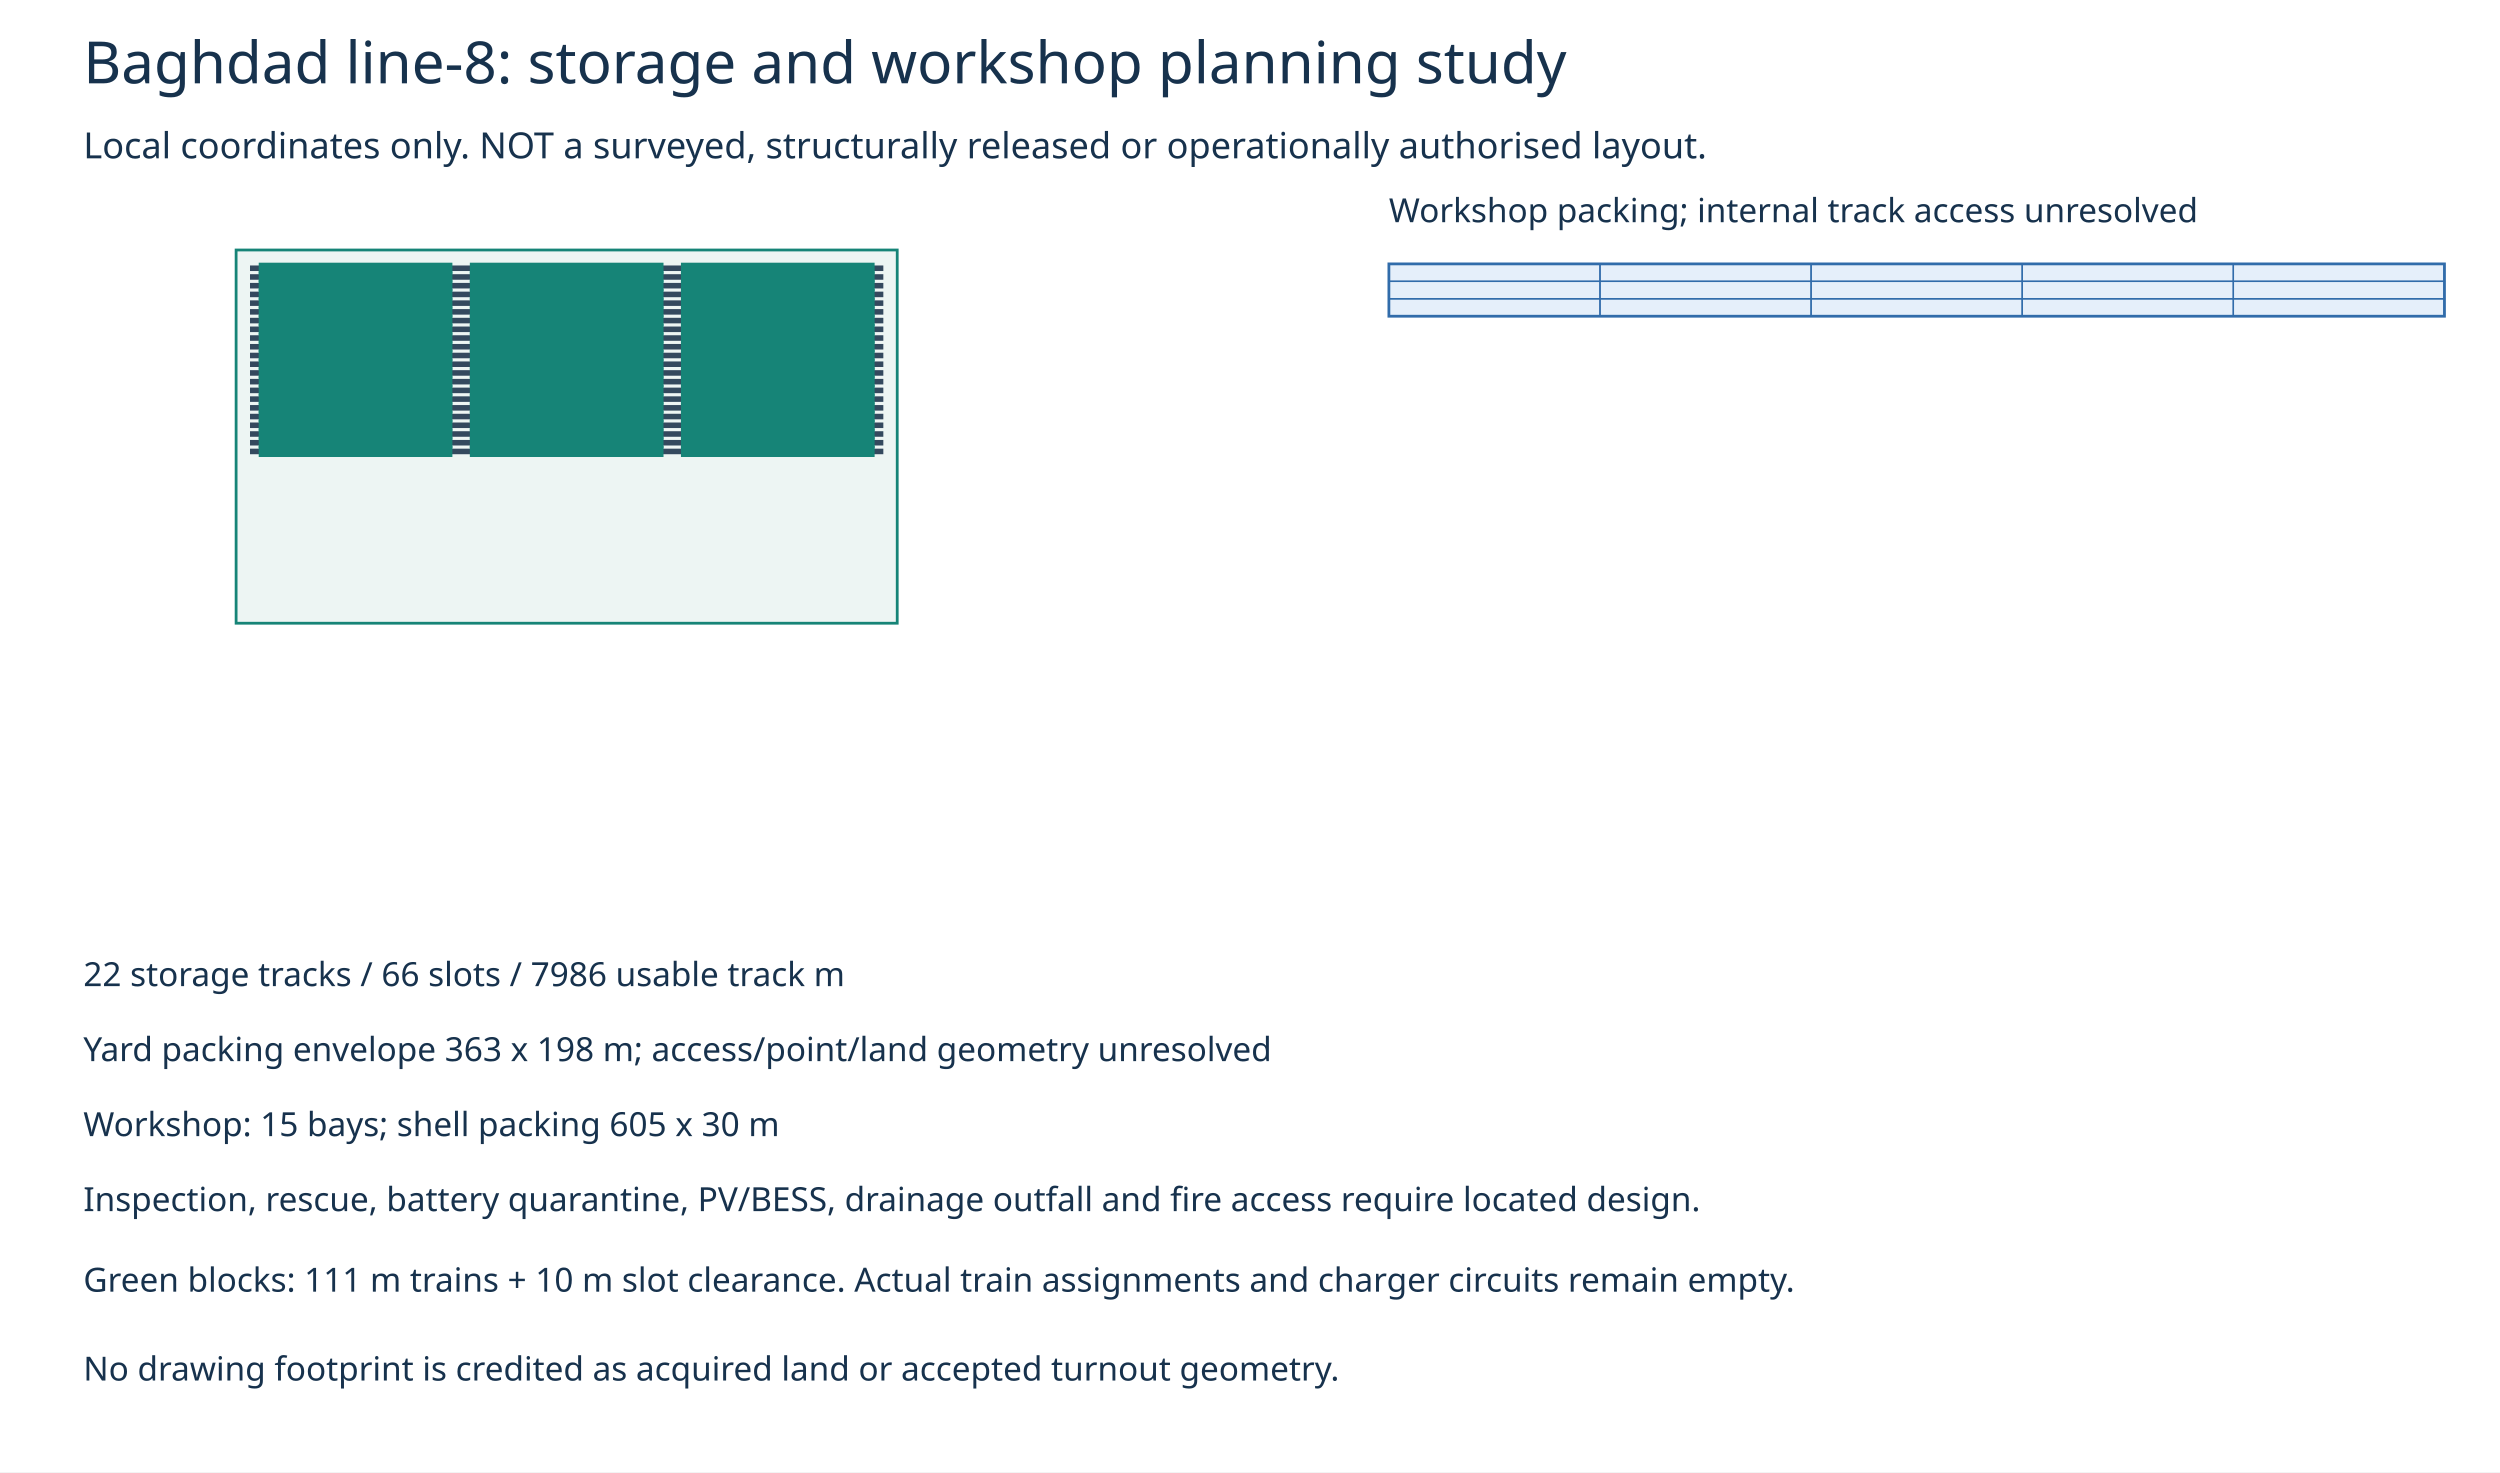
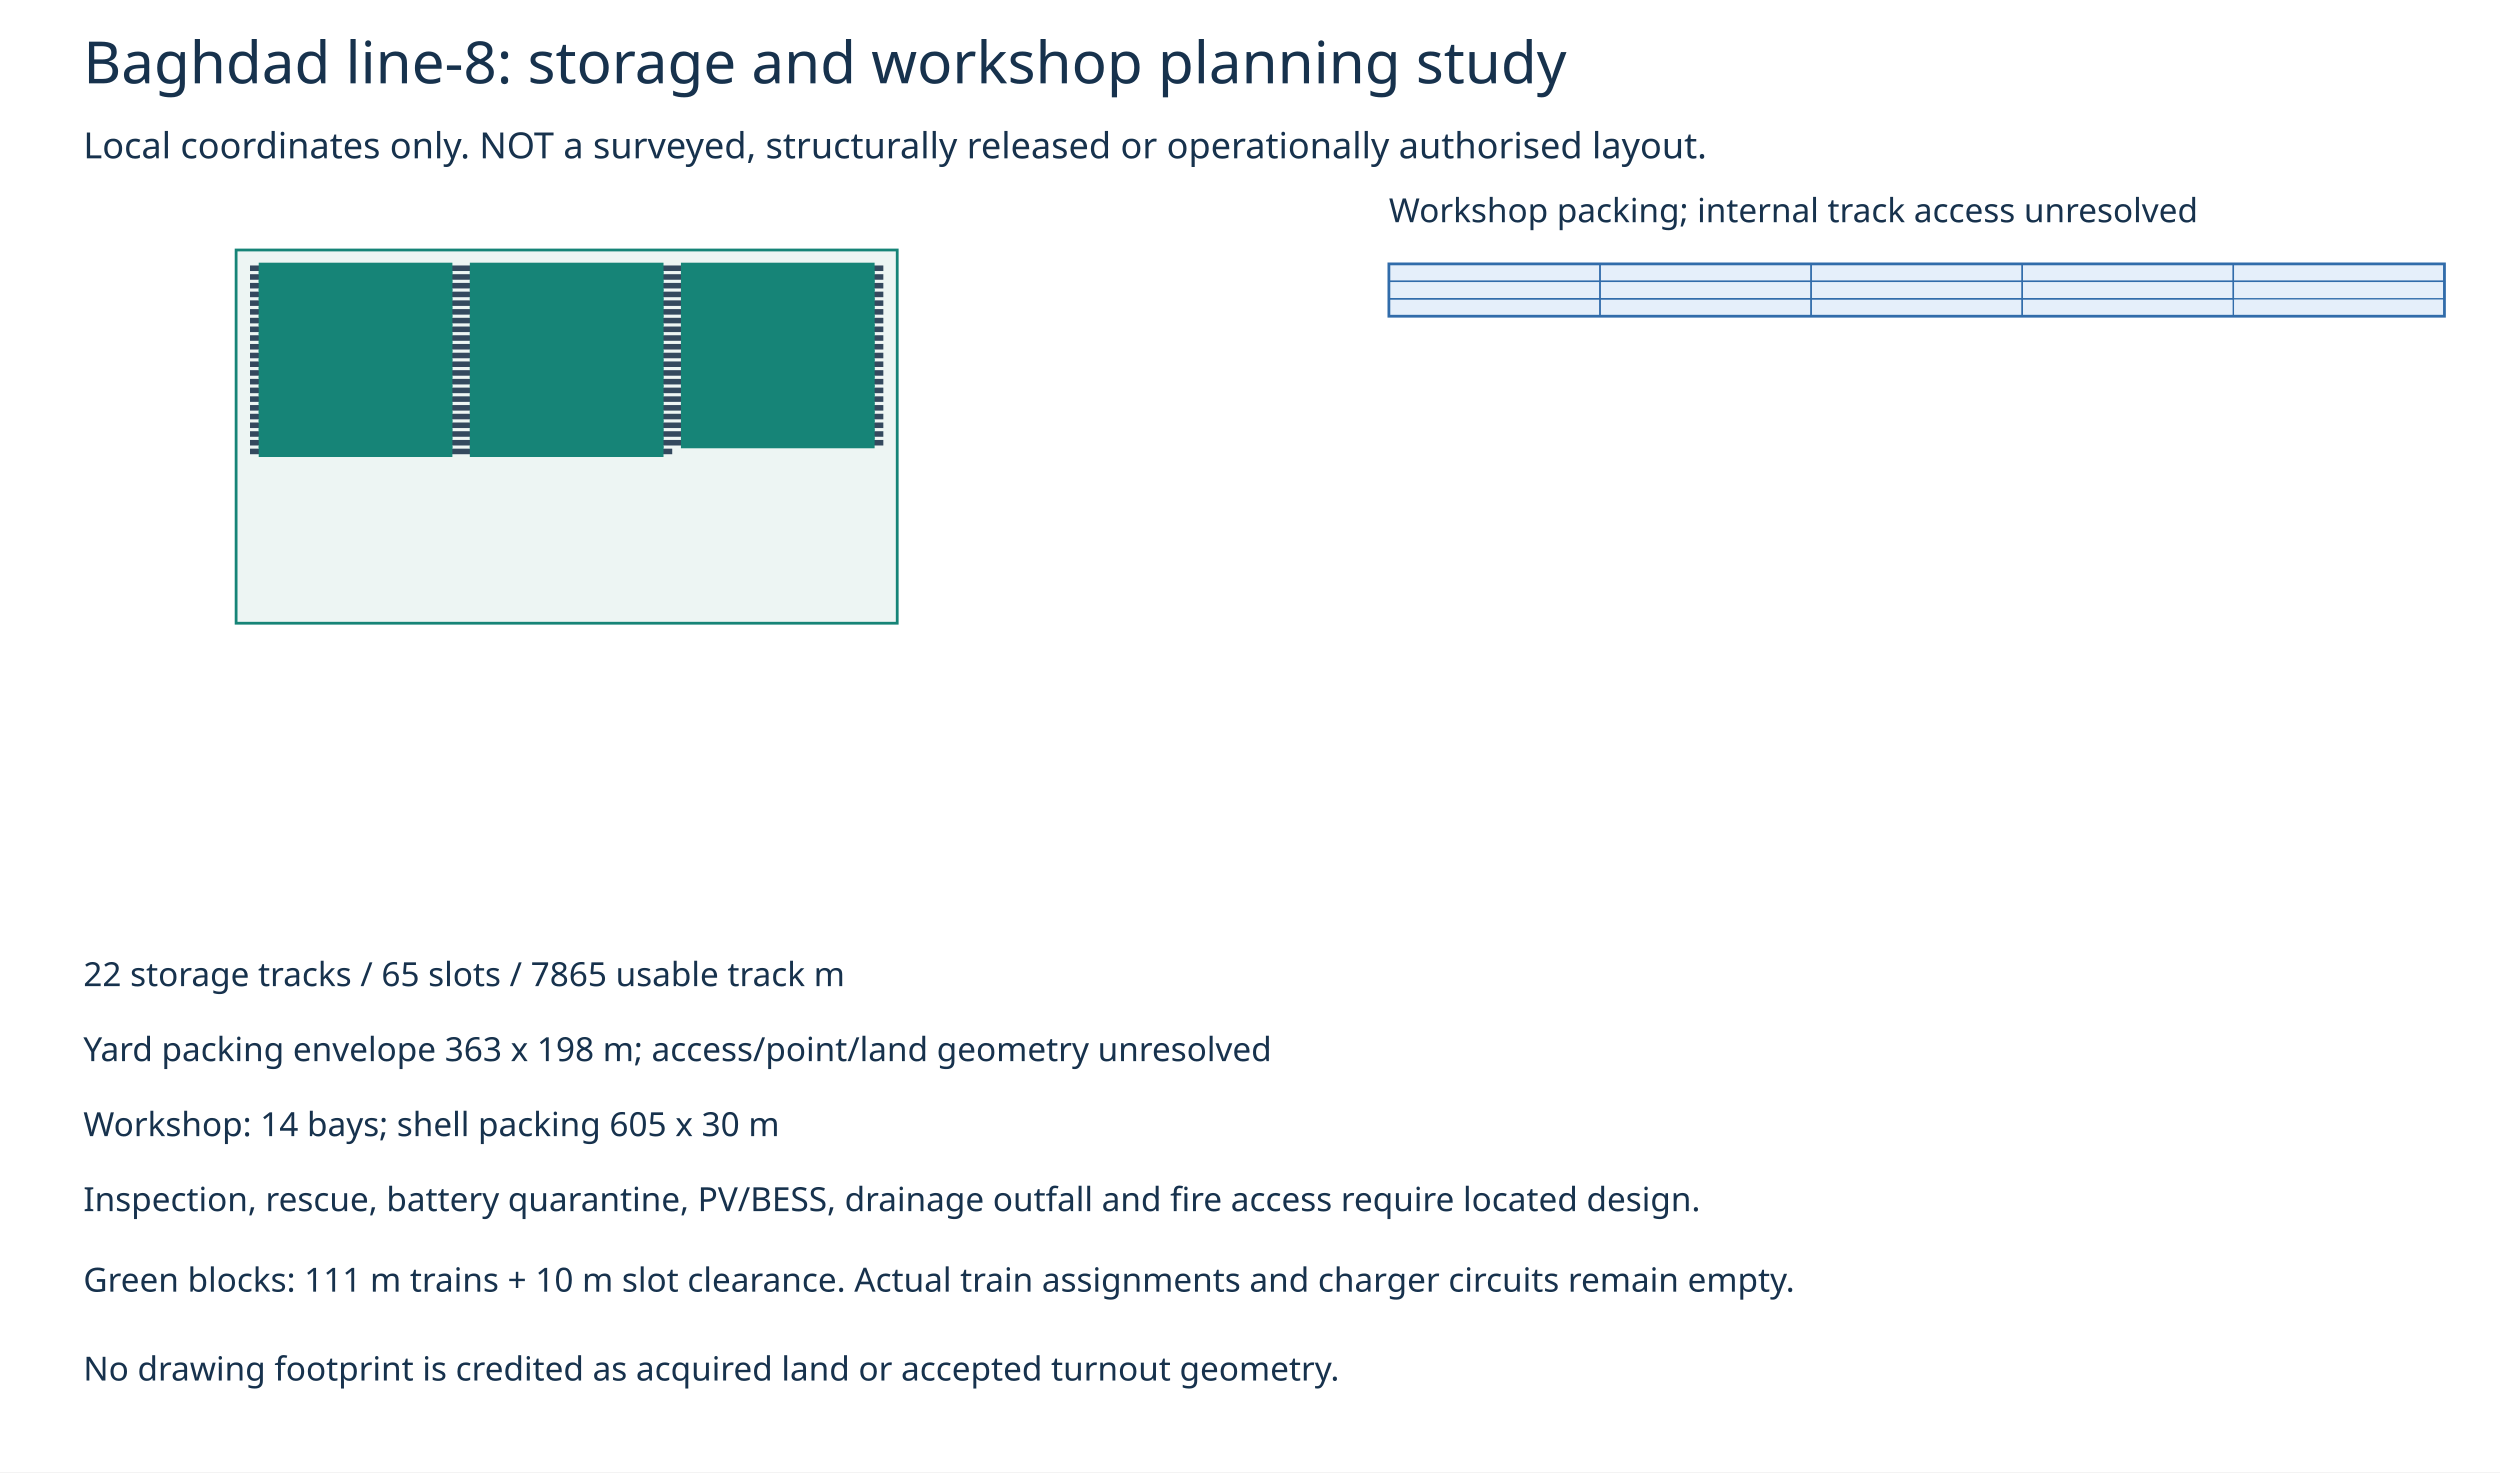
<svg xmlns="http://www.w3.org/2000/svg" width="900" height="530" viewBox="0 0 900 530">
  <rect width="900" height="530" fill="white" />
  <g font-family="sans-serif" fill="#17324d">
    <text x="30" y="30" font-size="21">Baghdad line-8: storage and workshop planning study</text>
    <text x="30" y="57" font-size="13">Local coordinates only. NOT a surveyed, structurally released or operationally authorised layout.</text>
    <rect x="85" y="90" width="238.00" height="134.36" fill="#edf5f3" stroke="#168477" />
    <path d="M90 96.57 H318.00" stroke="#34495e" stroke-width="2" />
    <rect x="93.14" y="94.57" width="69.72" height="4" fill="#168477" />
    <rect x="169.14" y="94.57" width="69.72" height="4" fill="#168477" />
    <rect x="245.14" y="94.57" width="69.72" height="4" fill="#168477" />
    <path d="M90 99.71 H318.00" stroke="#34495e" stroke-width="2" />
    <rect x="93.14" y="97.71" width="69.72" height="4" fill="#168477" />
    <rect x="169.14" y="97.71" width="69.72" height="4" fill="#168477" />
    <rect x="245.14" y="97.71" width="69.72" height="4" fill="#168477" />
    <path d="M90 102.85 H318.00" stroke="#34495e" stroke-width="2" />
    <rect x="93.14" y="100.85" width="69.72" height="4" fill="#168477" />
    <rect x="169.14" y="100.85" width="69.72" height="4" fill="#168477" />
    <rect x="245.14" y="100.85" width="69.72" height="4" fill="#168477" />
    <path d="M90 105.99 H318.00" stroke="#34495e" stroke-width="2" />
    <rect x="93.14" y="103.99" width="69.72" height="4" fill="#168477" />
    <rect x="169.14" y="103.99" width="69.72" height="4" fill="#168477" />
    <rect x="245.14" y="103.99" width="69.72" height="4" fill="#168477" />
    <path d="M90 109.13 H318.00" stroke="#34495e" stroke-width="2" />
    <rect x="93.14" y="107.13" width="69.72" height="4" fill="#168477" />
    <rect x="169.14" y="107.13" width="69.72" height="4" fill="#168477" />
    <rect x="245.14" y="107.13" width="69.72" height="4" fill="#168477" />
    <path d="M90 112.27 H318.00" stroke="#34495e" stroke-width="2" />
    <rect x="93.14" y="110.27" width="69.72" height="4" fill="#168477" />
    <rect x="169.14" y="110.27" width="69.72" height="4" fill="#168477" />
    <rect x="245.14" y="110.27" width="69.72" height="4" fill="#168477" />
    <path d="M90 115.41 H318.00" stroke="#34495e" stroke-width="2" />
    <rect x="93.14" y="113.41" width="69.72" height="4" fill="#168477" />
    <rect x="169.14" y="113.41" width="69.72" height="4" fill="#168477" />
    <rect x="245.14" y="113.41" width="69.72" height="4" fill="#168477" />
    <path d="M90 118.55 H318.00" stroke="#34495e" stroke-width="2" />
    <rect x="93.14" y="116.55" width="69.72" height="4" fill="#168477" />
    <rect x="169.14" y="116.55" width="69.72" height="4" fill="#168477" />
    <rect x="245.14" y="116.55" width="69.72" height="4" fill="#168477" />
    <path d="M90 121.69 H318.00" stroke="#34495e" stroke-width="2" />
    <rect x="93.14" y="119.69" width="69.72" height="4" fill="#168477" />
    <rect x="169.14" y="119.69" width="69.72" height="4" fill="#168477" />
    <rect x="245.14" y="119.69" width="69.72" height="4" fill="#168477" />
    <path d="M90 124.83 H318.00" stroke="#34495e" stroke-width="2" />
    <rect x="93.14" y="122.83" width="69.72" height="4" fill="#168477" />
    <rect x="169.14" y="122.83" width="69.72" height="4" fill="#168477" />
    <rect x="245.14" y="122.83" width="69.72" height="4" fill="#168477" />
    <path d="M90 127.98 H318.00" stroke="#34495e" stroke-width="2" />
    <rect x="93.14" y="125.98" width="69.72" height="4" fill="#168477" />
    <rect x="169.14" y="125.98" width="69.72" height="4" fill="#168477" />
    <rect x="245.14" y="125.98" width="69.72" height="4" fill="#168477" />
    <path d="M90 131.12 H318.00" stroke="#34495e" stroke-width="2" />
    <rect x="93.14" y="129.12" width="69.72" height="4" fill="#168477" />
    <rect x="169.14" y="129.12" width="69.72" height="4" fill="#168477" />
    <rect x="245.14" y="129.12" width="69.72" height="4" fill="#168477" />
    <path d="M90 134.26 H318.00" stroke="#34495e" stroke-width="2" />
    <rect x="93.14" y="132.26" width="69.72" height="4" fill="#168477" />
    <rect x="169.14" y="132.26" width="69.72" height="4" fill="#168477" />
    <rect x="245.14" y="132.26" width="69.72" height="4" fill="#168477" />
    <path d="M90 137.40 H318.00" stroke="#34495e" stroke-width="2" />
    <rect x="93.14" y="135.40" width="69.72" height="4" fill="#168477" />
    <rect x="169.14" y="135.40" width="69.72" height="4" fill="#168477" />
    <rect x="245.14" y="135.40" width="69.72" height="4" fill="#168477" />
    <path d="M90 140.54 H318.00" stroke="#34495e" stroke-width="2" />
    <rect x="93.14" y="138.54" width="69.72" height="4" fill="#168477" />
    <rect x="169.14" y="138.54" width="69.72" height="4" fill="#168477" />
    <rect x="245.14" y="138.54" width="69.72" height="4" fill="#168477" />
    <path d="M90 143.68 H318.00" stroke="#34495e" stroke-width="2" />
    <rect x="93.14" y="141.68" width="69.72" height="4" fill="#168477" />
    <rect x="169.14" y="141.68" width="69.72" height="4" fill="#168477" />
    <rect x="245.14" y="141.68" width="69.72" height="4" fill="#168477" />
    <path d="M90 146.82 H318.00" stroke="#34495e" stroke-width="2" />
    <rect x="93.14" y="144.82" width="69.72" height="4" fill="#168477" />
    <rect x="169.14" y="144.82" width="69.72" height="4" fill="#168477" />
    <rect x="245.14" y="144.82" width="69.72" height="4" fill="#168477" />
    <path d="M90 149.96 H318.00" stroke="#34495e" stroke-width="2" />
    <rect x="93.14" y="147.96" width="69.72" height="4" fill="#168477" />
    <rect x="169.14" y="147.96" width="69.72" height="4" fill="#168477" />
    <rect x="245.14" y="147.96" width="69.72" height="4" fill="#168477" />
    <path d="M90 153.10 H318.00" stroke="#34495e" stroke-width="2" />
    <rect x="93.14" y="151.10" width="69.72" height="4" fill="#168477" />
    <rect x="169.14" y="151.10" width="69.72" height="4" fill="#168477" />
    <rect x="245.14" y="151.10" width="69.72" height="4" fill="#168477" />
    <path d="M90 156.24 H318.00" stroke="#34495e" stroke-width="2" />
    <rect x="93.14" y="154.24" width="69.72" height="4" fill="#168477" />
    <rect x="169.14" y="154.24" width="69.72" height="4" fill="#168477" />
    <rect x="245.14" y="154.24" width="69.72" height="4" fill="#168477" />
    <path d="M90 159.38 H318.00" stroke="#34495e" stroke-width="2" />
    <rect x="93.14" y="157.38" width="69.72" height="4" fill="#168477" />
    <rect x="169.14" y="157.38" width="69.72" height="4" fill="#168477" />
    <rect x="245.14" y="157.38" width="69.72" height="4" fill="#168477" />
-     <path d="M90 162.52 H318.00" stroke="#34495e" stroke-width="2" />
+     <path d="M90 162.52 H242.00" stroke="#34495e" stroke-width="2" />
    <rect x="93.14" y="160.52" width="69.72" height="4" fill="#168477" />
    <rect x="169.14" y="160.52" width="69.72" height="4" fill="#168477" />
-     <rect x="245.14" y="160.52" width="69.72" height="4" fill="#168477" />
    <rect x="500" y="95" width="380.00" height="18.84" fill="#e5effa" stroke="#316caa" />
    <rect x="500.00" y="95.00" width="76.00" height="6.28" fill="none" stroke="#316caa" stroke-width="0.5" />
    <rect x="576.00" y="95.00" width="76.00" height="6.28" fill="none" stroke="#316caa" stroke-width="0.5" />
    <rect x="652.00" y="95.00" width="76.00" height="6.28" fill="none" stroke="#316caa" stroke-width="0.5" />
    <rect x="728.00" y="95.00" width="76.00" height="6.28" fill="none" stroke="#316caa" stroke-width="0.5" />
    <rect x="804.00" y="95.00" width="76.00" height="6.28" fill="none" stroke="#316caa" stroke-width="0.5" />
    <rect x="500.00" y="101.28" width="76.00" height="6.28" fill="none" stroke="#316caa" stroke-width="0.5" />
    <rect x="576.00" y="101.28" width="76.00" height="6.28" fill="none" stroke="#316caa" stroke-width="0.5" />
    <rect x="652.00" y="101.28" width="76.00" height="6.28" fill="none" stroke="#316caa" stroke-width="0.5" />
    <rect x="728.00" y="101.28" width="76.00" height="6.28" fill="none" stroke="#316caa" stroke-width="0.5" />
    <rect x="804.00" y="101.28" width="76.00" height="6.28" fill="none" stroke="#316caa" stroke-width="0.5" />
    <rect x="500.00" y="107.56" width="76.00" height="6.28" fill="none" stroke="#316caa" stroke-width="0.5" />
    <rect x="576.00" y="107.56" width="76.00" height="6.28" fill="none" stroke="#316caa" stroke-width="0.5" />
    <rect x="652.00" y="107.56" width="76.00" height="6.28" fill="none" stroke="#316caa" stroke-width="0.5" />
    <rect x="728.00" y="107.56" width="76.00" height="6.28" fill="none" stroke="#316caa" stroke-width="0.5" />
-     <rect x="804.00" y="107.56" width="76.00" height="6.28" fill="none" stroke="#316caa" stroke-width="0.5" />
    <text x="500" y="80" font-size="12">Workshop packing; internal track access unresolved</text>
-     <text x="30" y="355">22 storage tracks / 66 slots / 7986 usable track m</text>
+     <text x="30" y="355">22 storage tracks / 65 slots / 7865 usable track m</text>
    <text x="30" y="382">Yard packing envelope 363 x 198 m; access/point/land geometry unresolved</text>
-     <text x="30" y="409">Workshop: 15 bays; shell packing 605 x 30 m</text>
+     <text x="30" y="409">Workshop: 14 bays; shell packing 605 x 30 m</text>
    <text x="30" y="436">Inspection, rescue, battery quarantine, PV/BESS, drainage outfall and fire access require located design.</text>
    <text x="30" y="465">Green blocks: 111 m trains + 10 m slot clearance. Actual train assignments and charger circuits remain empty.</text>
    <text x="30" y="497">No drawing footprint is credited as acquired land or accepted turnout geometry.</text>
  </g>
</svg>
